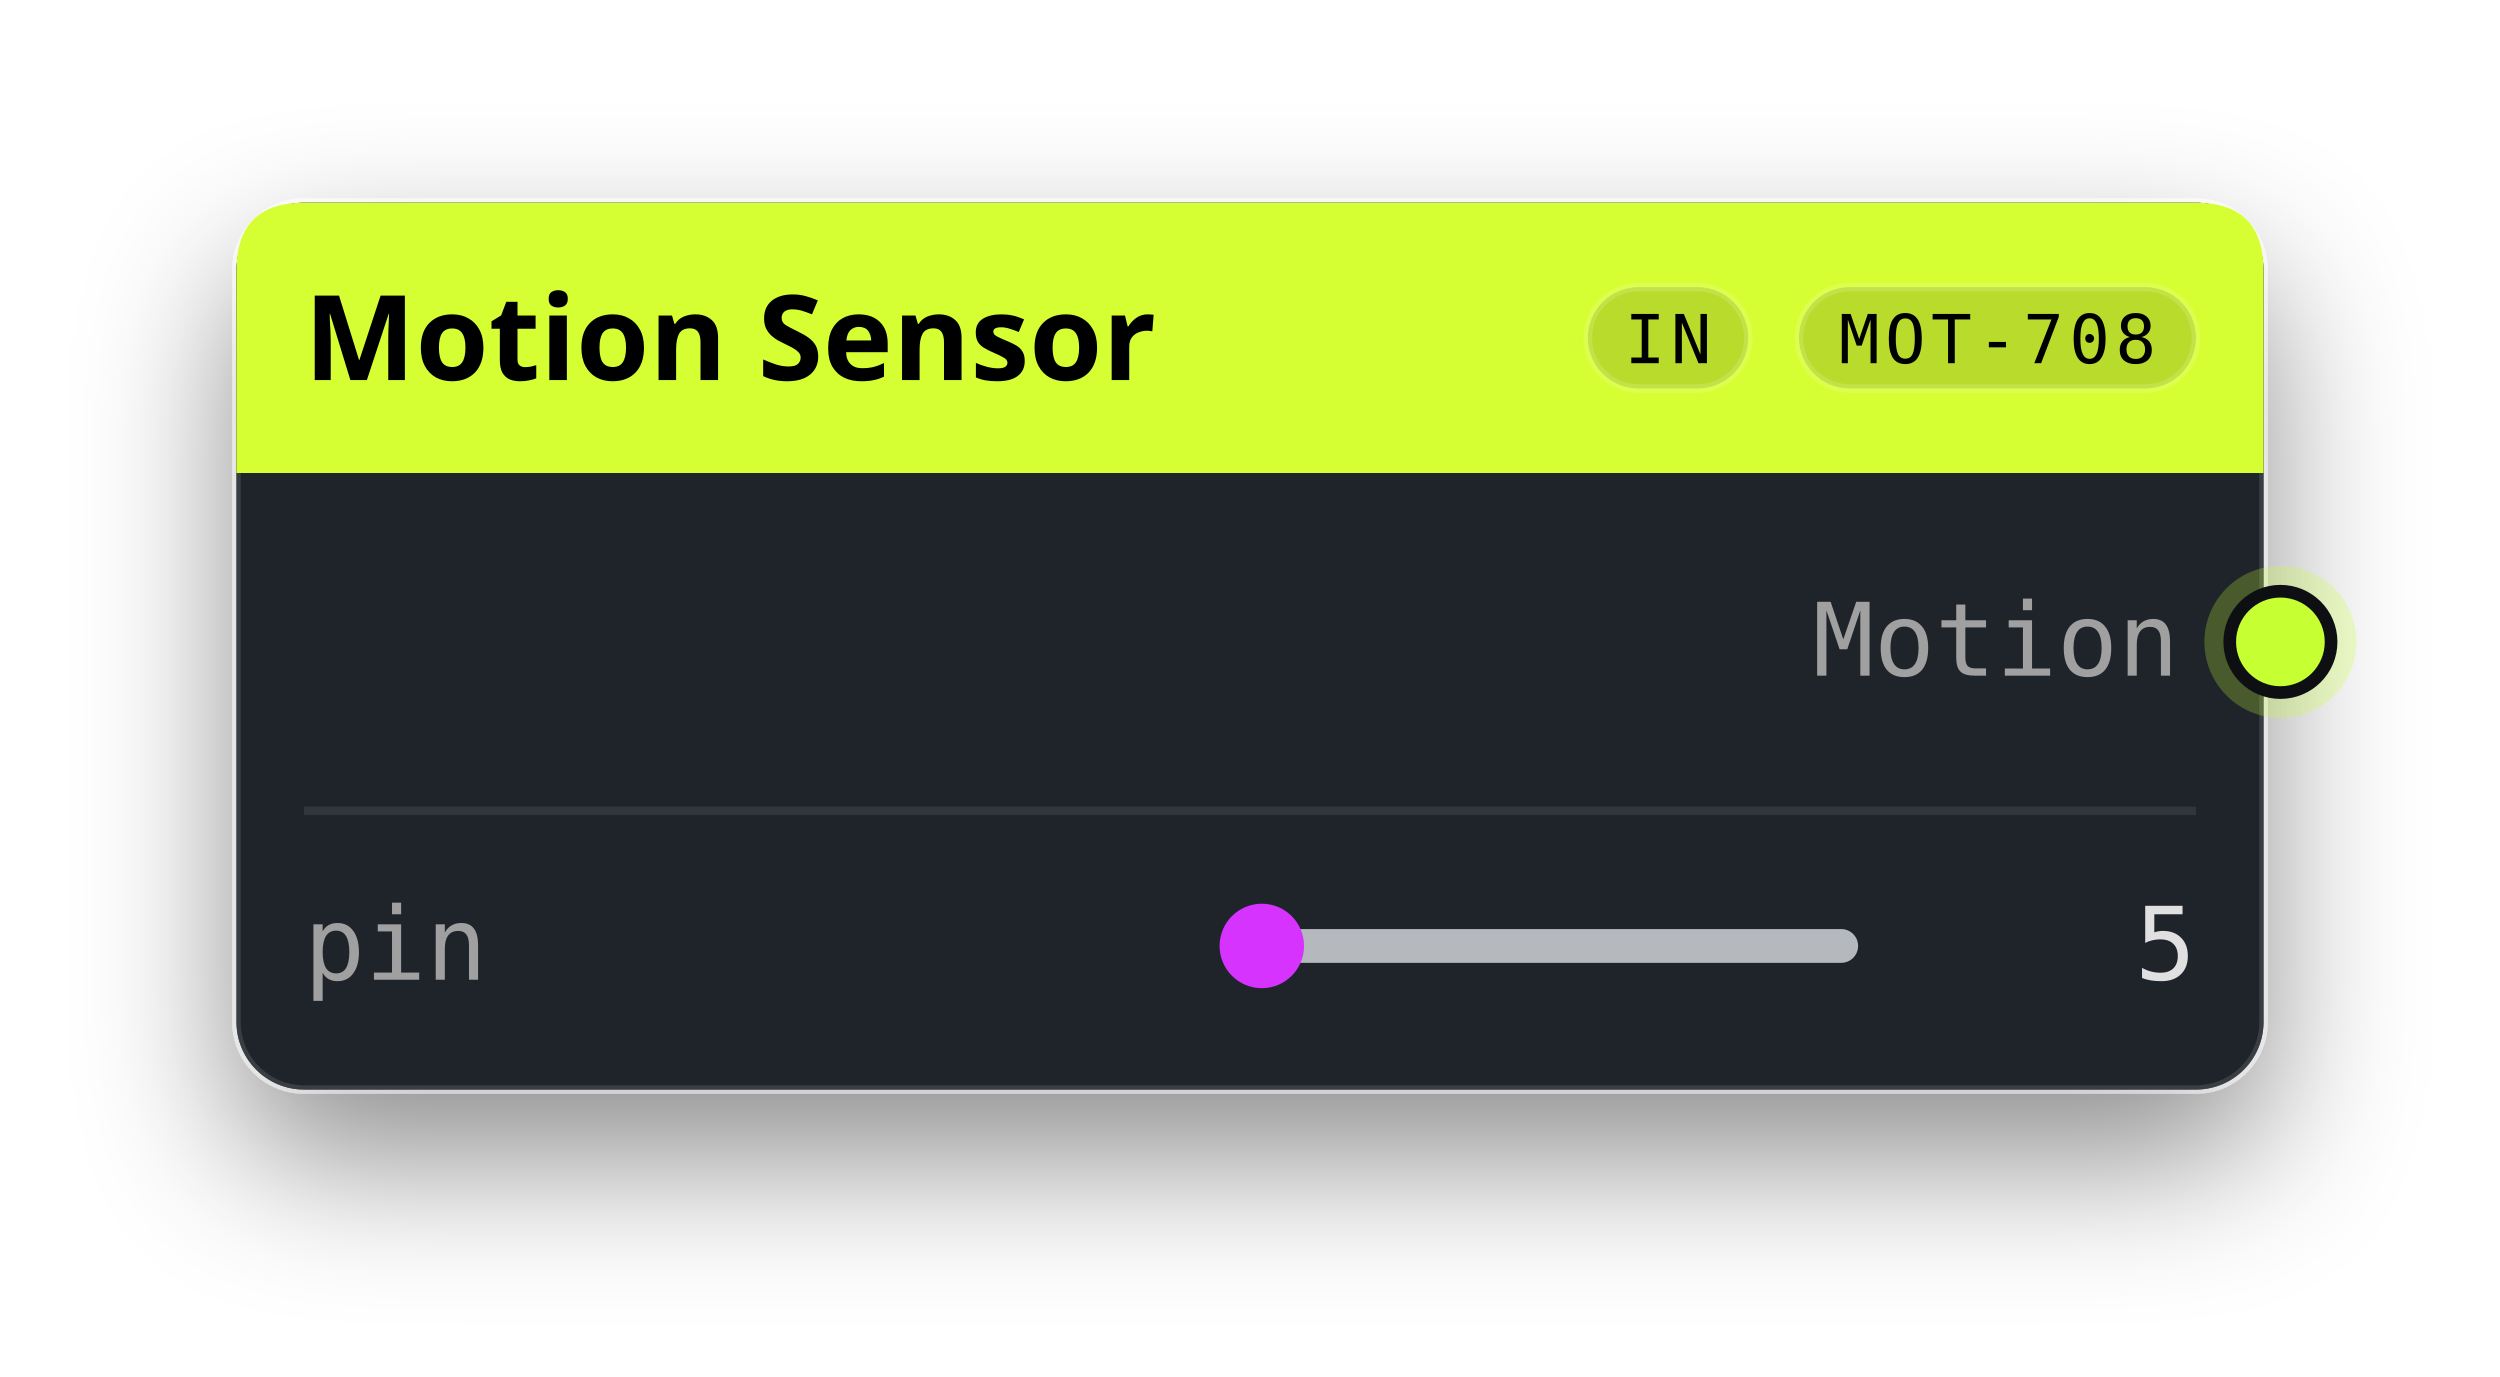
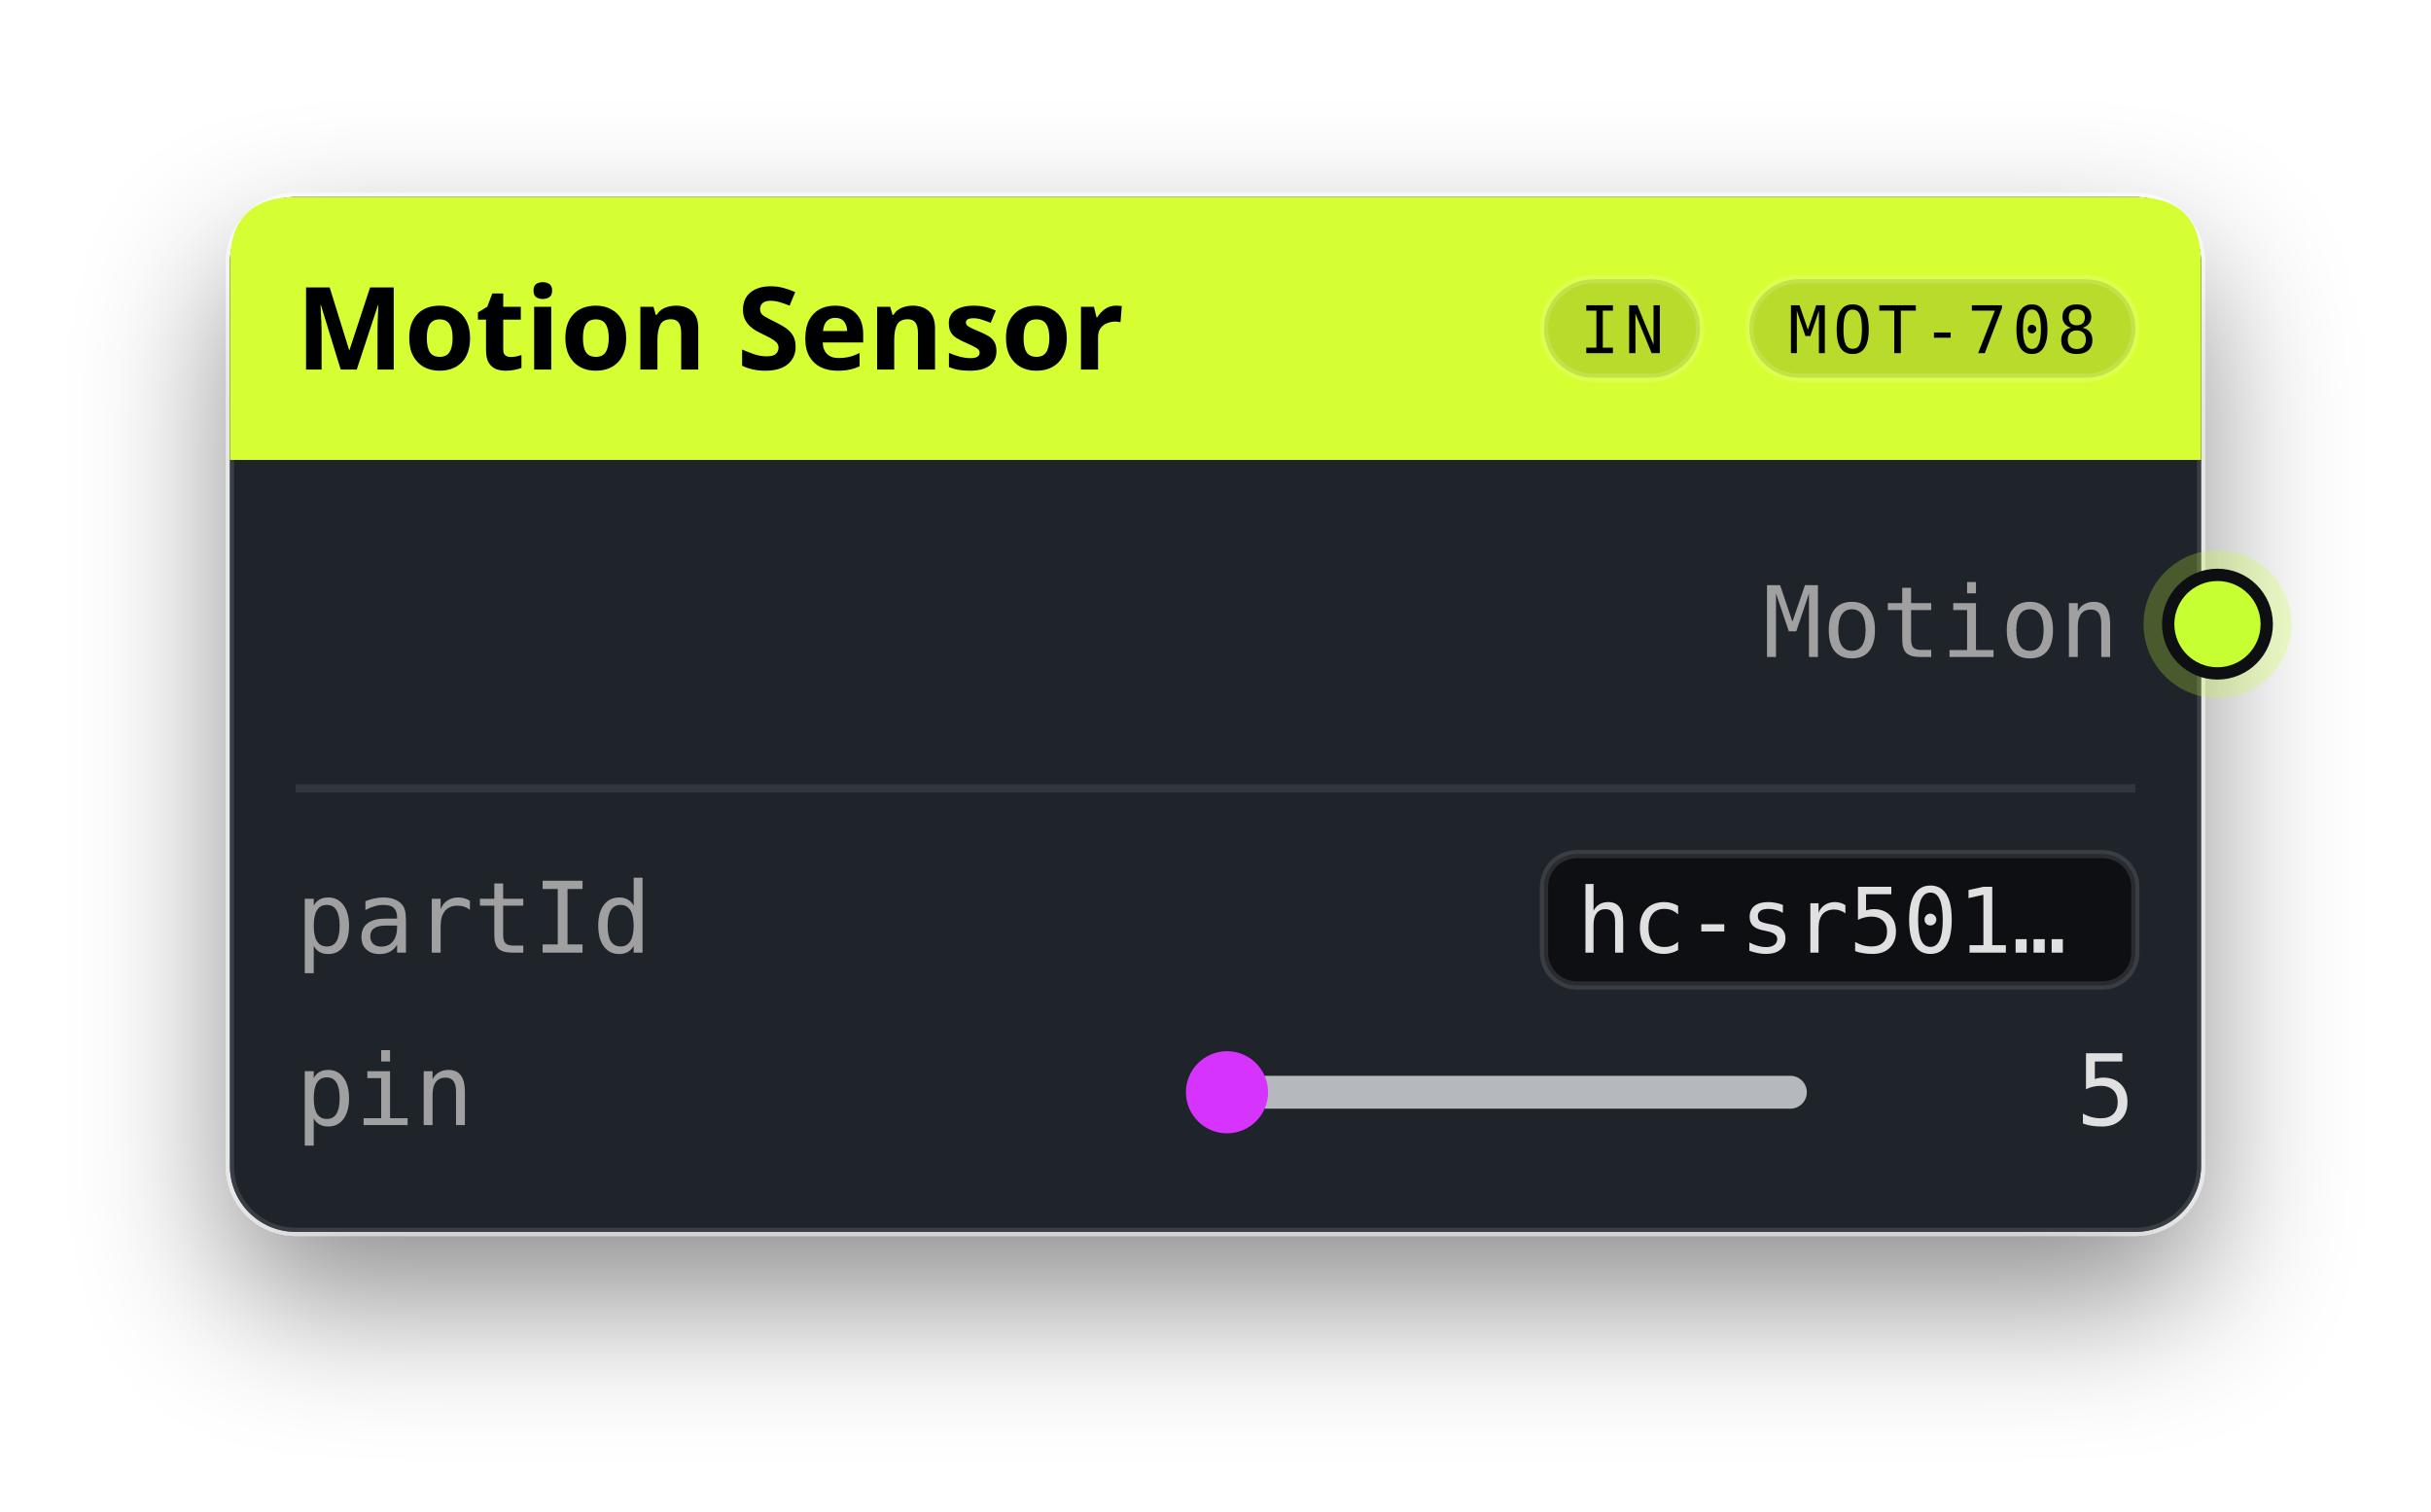
- <svg xmlns="http://www.w3.org/2000/svg" viewBox="0 0 296 163" width="296" height="163" role="img" aria-label="Motion Sensor node">
+ <svg xmlns="http://www.w3.org/2000/svg" viewBox="0 0 296 184" width="296" height="184" role="img" aria-label="Motion Sensor node">
  <defs>
    <filter id="shadow" x="-20%" y="-20%" width="140%" height="160%">
      <feDropShadow dx="0" dy="8" stdDeviation="9" flood-color="#000" flood-opacity="0.45" />
    </filter>
  </defs>
  <g transform="translate(28,24)">
-     <rect x="0" y="0" width="240" height="105" rx="8" fill="#1f242b" stroke="rgba(255,255,255,0.12)" filter="url(#shadow)" />
-     <rect x="0" y="0" width="240" height="105" rx="8" fill="#1f242b" stroke="rgba(255,255,255,0.12)" />
+     <rect x="0" y="0" width="240" height="126" rx="8" fill="#1f242b" stroke="rgba(255,255,255,0.12)" filter="url(#shadow)" />
+     <rect x="0" y="0" width="240" height="126" rx="8" fill="#1f242b" stroke="rgba(255,255,255,0.12)" />
    <path d="M0,32 L0,8 Q0,0 8,0 L232,0 Q240,0 240,8 L240,32 Z" fill="#d6ff33" />
    <text x="8" y="21" font-family="'Audiowide','Trebuchet MS','Arial Black',sans-serif" font-size="14" font-weight="600" fill="#000">Motion Sensor</text>
    <rect x="160" y="10" width="19" height="12" rx="6" fill="rgba(0,0,0,0.14)" stroke="rgba(255,255,255,0.14)" />
    <text x="169.5" y="19" text-anchor="middle" font-family="'JetBrains Mono','Cascadia Mono','Consolas',monospace" font-size="8" letter-spacing="0.08em" fill="#000">IN</text>
    <rect x="185" y="10" width="47" height="12" rx="6" fill="rgba(0,0,0,0.14)" stroke="rgba(255,255,255,0.14)" />
    <text x="208.5" y="19" text-anchor="middle" font-family="'JetBrains Mono','Cascadia Mono','Consolas',monospace" font-size="8" letter-spacing="0.08em" fill="#000">MOT-708</text>
    <circle cx="242" cy="52" r="9" fill="#c6ff32" opacity="0.25" />
    <circle cx="242" cy="52" r="6" fill="#c6ff32" stroke="#0d0f12" stroke-width="1.5" />
    <text x="230" y="56" text-anchor="end" font-family="'JetBrains Mono','Cascadia Mono','Consolas',monospace" font-size="12" fill="#a0a0a0">Motion</text>
    <line x1="8" y1="72" x2="232" y2="72" stroke="rgba(255,255,255,0.08)" />
-     <text x="8" y="92" font-family="'JetBrains Mono','Cascadia Mono','Consolas',monospace" font-size="12" fill="#a0a0a0">pin</text>
+     <text x="8" y="92" font-family="'JetBrains Mono','Cascadia Mono','Consolas',monospace" font-size="12" fill="#a0a0a0">partId</text>
    <g>
-       <rect x="120" y="86" width="72" height="4" rx="2" fill="#cfd2d6" opacity="0.85" />
-       <rect x="120" y="86" width="1.4" height="4" rx="2" fill="#d633ff" />
-       <circle cx="121.4" cy="88" r="5" fill="#d633ff" />
-       <text x="232" y="92" text-anchor="end" font-family="'JetBrains Mono','Cascadia Mono','Consolas',monospace" font-size="12" fill="#e0e0e0">5</text>
+       <rect x="160" y="80" width="72" height="16" rx="4" fill="#0d0f12" stroke="rgba(255,255,255,0.12)" />
+       <text x="164" y="92" font-family="'JetBrains Mono','Cascadia Mono','Consolas',monospace" font-size="11" fill="#e0e0e0">hc-sr501…</text>
+     </g>
+     <text x="8" y="113" font-family="'JetBrains Mono','Cascadia Mono','Consolas',monospace" font-size="12" fill="#a0a0a0">pin</text>
+     <g>
+       <rect x="120" y="107" width="72" height="4" rx="2" fill="#cfd2d6" opacity="0.85" />
+       <rect x="120" y="107" width="1.4" height="4" rx="2" fill="#d633ff" />
+       <circle cx="121.4" cy="109" r="5" fill="#d633ff" />
+       <text x="232" y="113" text-anchor="end" font-family="'JetBrains Mono','Cascadia Mono','Consolas',monospace" font-size="12" fill="#e0e0e0">5</text>
    </g>
  </g>
</svg>
